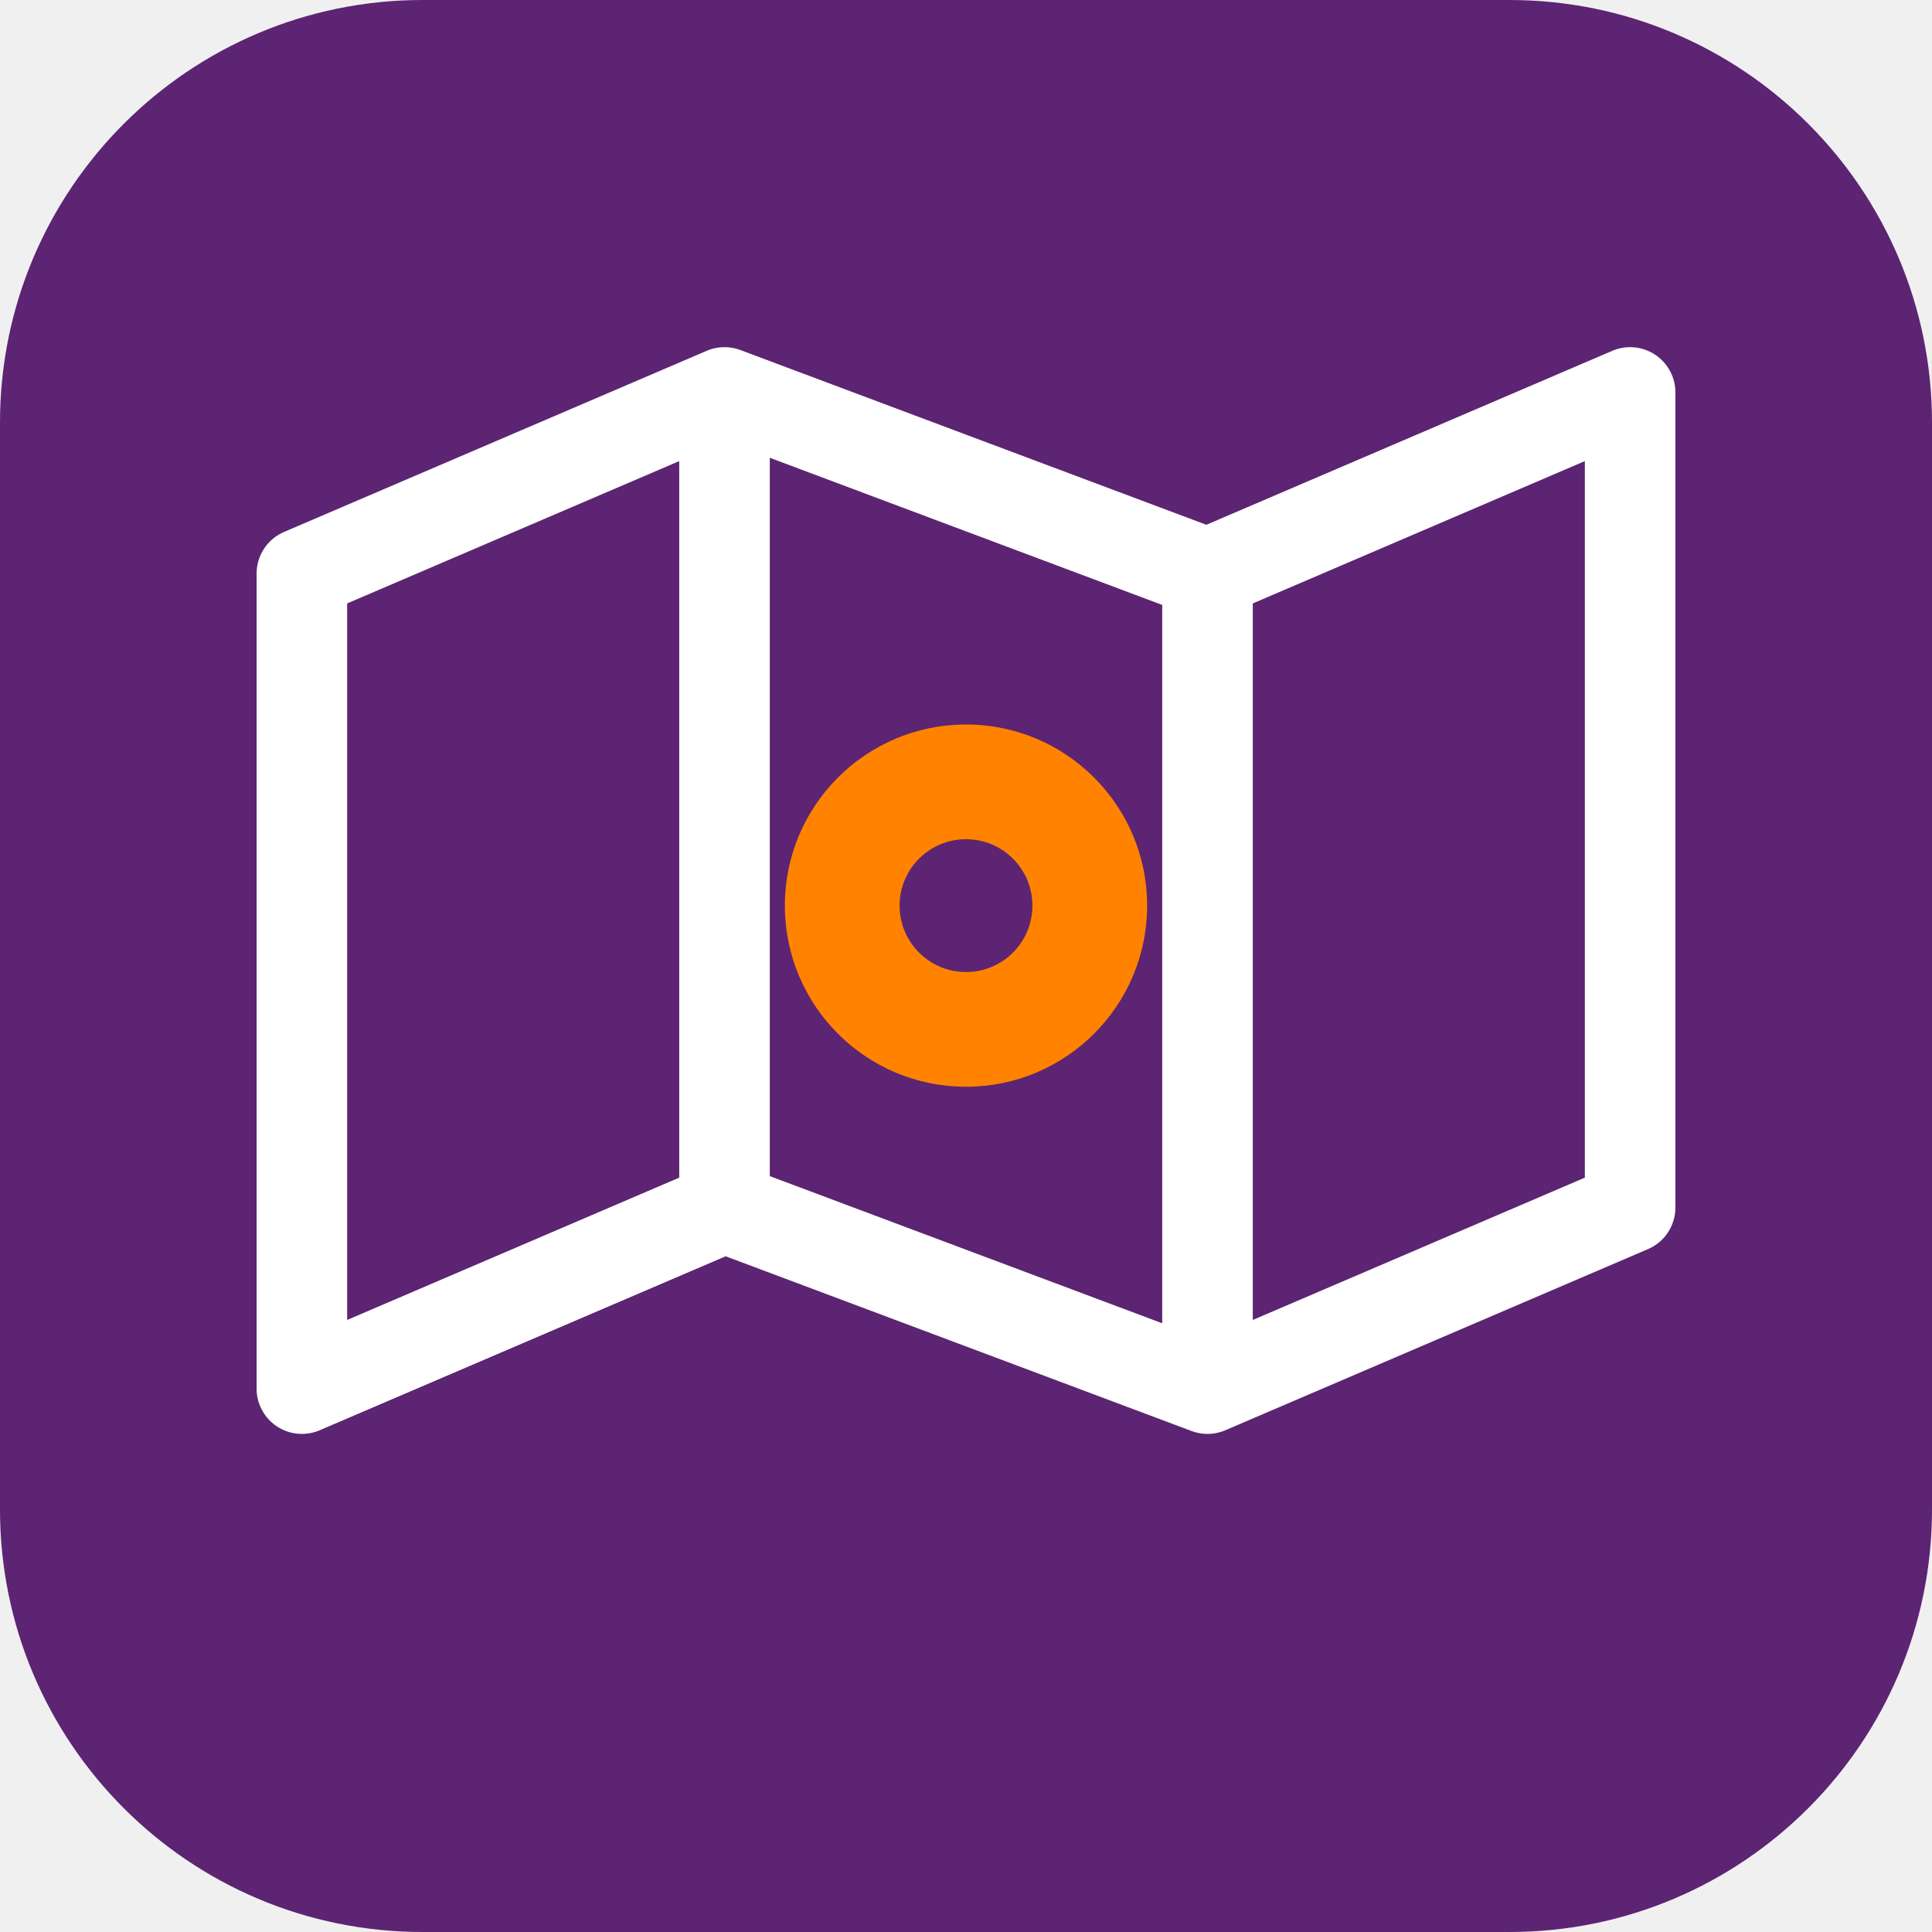
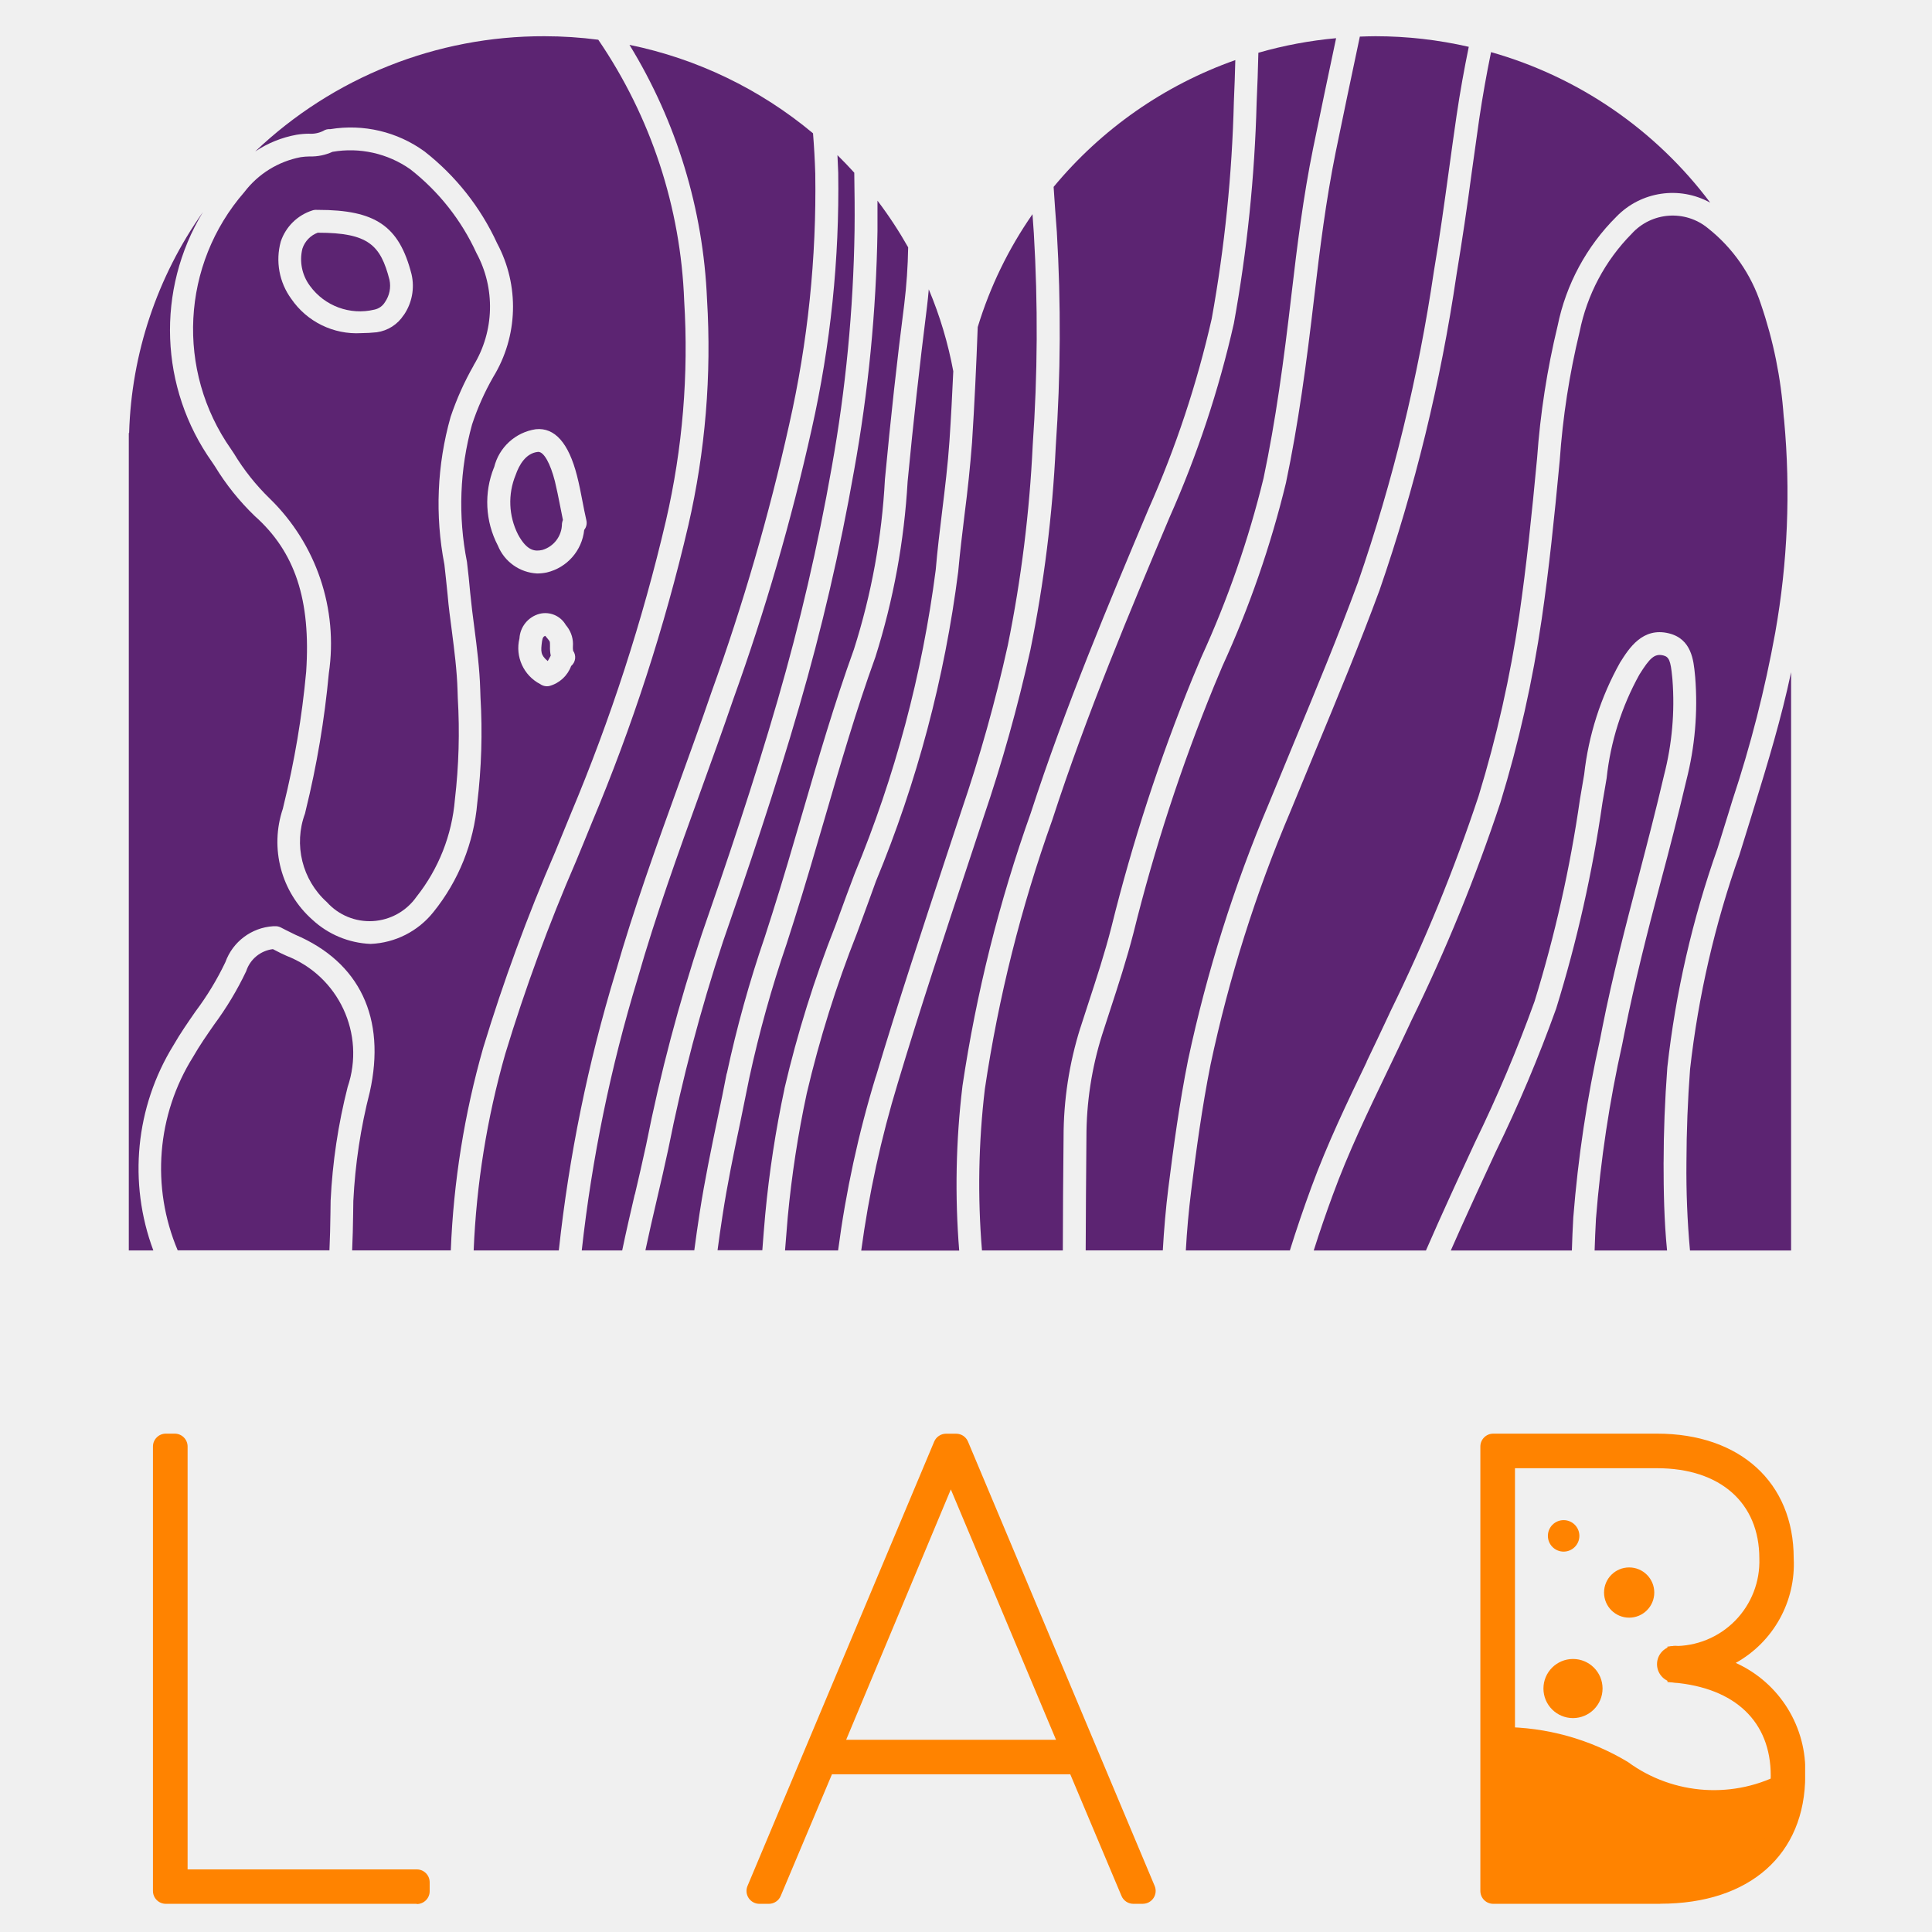
- <svg xmlns="http://www.w3.org/2000/svg" viewBox="0 0 64 64" width="64" height="64" role="img" aria-label="MapaLab">
-   <rect width="64" height="64" rx="14" fill="#5C2472" />
-   <path d="M10 46V19l14-6 16 6 14-6v27l-14 6-16-6-14 6z" fill="none" stroke="#FFFFFF" stroke-width="3" stroke-linejoin="round" />
-   <path d="M24 13v27M40 19v27" stroke="#FFFFFF" stroke-width="3" stroke-linejoin="round" />
-   <circle cx="32" cy="30" r="6" fill="#FF8300" />
-   <circle cx="32" cy="30" r="2.2" fill="#5C2472" />
+ <svg xmlns="http://www.w3.org/2000/svg" width="60" height="60" viewBox="0 0 60 60">
+   <defs>
+     <clipPath id="a">
+       <path fill="none" d="M0 0h52.06v58H0z" data-name="Rectángulo 14463" />
+     </clipPath>
+   </defs>
+   <g clip-path="url(#a)" data-name="Grupo 16658" transform="translate(4 1.125)">
+     <path fill="#5c2472" d="M5.875 6.099a.79.79 0 0 0-.484.5 1.38 1.38 0 0 0 .234 1.153 1.92 1.92 0 0 0 2 .739.5.5 0 0 0 .331-.234.89.89 0 0 0 .14-.691c-.277-1.079-.653-1.463-2.218-1.464" data-name="Trazado 35937" />
+     <path fill="#5c2472" d="M10.708 10.222a3.51 3.51 0 0 0 .087-3.492 7 7 0 0 0-2.055-2.6 3.24 3.24 0 0 0-2.414-.54 1.6 1.6 0 0 1-.712.144 2 2 0 0 0-.277.022A2.88 2.88 0 0 0 3.59 4.838a6.484 6.484 0 0 0-.413 7.989l.089.134a7 7 0 0 0 1.114 1.4 6.29 6.29 0 0 1 1.832 5.425 29 29 0 0 1-.716 4.252l-.023.1a2.525 2.525 0 0 0 .68 2.755 1.78 1.78 0 0 0 2.78-.166 5.6 5.6 0 0 0 1.194-3.02 18 18 0 0 0 .09-3.156l-.008-.242c-.018-.612-.1-1.243-.178-1.852-.048-.37-.1-.741-.13-1.111-.03-.313-.066-.626-.1-.94a9.9 9.9 0 0 1 .193-4.584 9 9 0 0 1 .717-1.6M8.538 8.658a1.19 1.19 0 0 1-.838.536 5 5 0 0 1-.482.027 2.46 2.46 0 0 1-2.173-1.066 2.08 2.08 0 0 1-.326-1.777 1.52 1.52 0 0 1 .979-.967.35.35 0 0 1 .146-.018h.029c1.792 0 2.525.5 2.908 2a1.6 1.6 0 0 1-.244 1.271" data-name="Trazado 35938" />
+     <path fill="#5c2472" d="M13.357 37.686a47 47 0 0 1 1.756-8.6c.57-1.994 1.283-3.965 1.972-5.872.338-.935.688-1.9 1.015-2.856a68 68 0 0 0 2.409-8.3 33 33 0 0 0 .81-7.794q-.02-.636-.07-1.249a12.94 12.94 0 0 0-5.7-2.747 16.44 16.44 0 0 1 2.408 7.9 24.6 24.6 0 0 1-.58 7.021 57.6 57.6 0 0 1-3 9.244c-.161.4-.324.792-.487 1.187a56 56 0 0 0-2.2 5.989 26.2 26.2 0 0 0-.98 6.1h2.644v-.023" data-name="Trazado 35939" />
+     <path fill="#5c2472" d="M15.717 35.968q.183-.773.352-1.55a54 54 0 0 1 1.726-6.531c.749-2.154 1.614-4.7 2.356-7.268a69 69 0 0 0 1.68-7.237 45.6 45.6 0 0 0 .708-7.344c.008-.627 0-1.223-.009-1.8a13 13 0 0 0-.522-.544q.015.271.024.548a34 34 0 0 1-.824 7.958 69 69 0 0 1-2.433 8.384c-.329.961-.68 1.93-1.019 2.868-.685 1.895-1.394 3.854-1.957 5.825a46.5 46.5 0 0 0-1.732 8.431h1.256c.122-.587.257-1.168.39-1.741" data-name="Trazado 35940" />
+     <path fill="#5c2472" d="M18.571 32.219a37 37 0 0 1 1.18-4.245l.236-.737c.327-1.031.635-2.089.933-3.111.488-1.676.993-3.408 1.6-5.087a21 21 0 0 0 .962-5.274c.177-1.888.378-3.718.6-5.439a17 17 0 0 0 .122-1.769 13 13 0 0 0-.953-1.45v.94a46 46 0 0 1-.73 7.457 69 69 0 0 1-1.7 7.312c-.746 2.581-1.616 5.141-2.367 7.3a54 54 0 0 0-1.7 6.446c-.111.523-.233 1.043-.354 1.563s-.244 1.048-.356 1.579h1.518c.051-.381.105-.771.169-1.181.152-.982.356-1.963.553-2.913q.149-.696.284-1.4" data-name="Trazado 35941" />
+     <path fill="#5c2472" d="M47.665 34.976c0-.932.039-1.924.115-2.951a30.4 30.4 0 0 1 1.562-6.81l.335-1.079.125-.407a38 38 0 0 0 1.331-5.215 24.7 24.7 0 0 0 .275-6.585l-.014-.124a13.7 13.7 0 0 0-.706-3.48 4.98 4.98 0 0 0-1.647-2.363 1.72 1.72 0 0 0-2.367.172 6 6 0 0 0-1.618 3.047 24 24 0 0 0-.617 3.994c-.173 1.83-.333 3.365-.558 4.914a38.4 38.4 0 0 1-1.286 5.716 54 54 0 0 1-2.766 6.771l-.06.13q-.34.728-.689 1.45c-.595 1.238-1.211 2.519-1.69 3.831-.2.542-.4 1.121-.591 1.723h3.485q.373-.855.753-1.686l.191-.418q.288-.63.581-1.257a44 44 0 0 0 1.849-4.378 41 41 0 0 0 1.409-6.276l.131-.77a9.2 9.2 0 0 1 1.113-3.472c.279-.445.7-1.109 1.517-.909.706.173.768.841.81 1.283l.008.08a9.8 9.8 0 0 1-.277 3.212 102 102 0 0 1-.8 3.163c-.4 1.514-.8 3.08-1.113 4.641l-.075.378a39 39 0 0 0-.817 5.425q-.027.505-.042.984h2.25c-.093-.937-.108-1.867-.108-2.735" data-name="Trazado 35942" />
+     <path fill="#5c2472" d="M45.763 30.784c.313-1.581.725-3.158 1.123-4.682.269-1.029.546-2.092.79-3.143a9.1 9.1 0 0 0 .263-2.983l-.008-.083c-.047-.5-.1-.618-.273-.662-.276-.068-.423.08-.745.593a8.5 8.5 0 0 0-1.018 3.221l-.131.768a41.5 41.5 0 0 1-1.436 6.384 44 44 0 0 1-1.878 4.451q-.292.625-.578 1.251l-.191.419q-.315.688-.625 1.392h3.76q.014-.499.044-1.024a40 40 0 0 1 .829-5.524Z" data-name="Trazado 35943" />
+     <path fill="#5c2472" d="M38.443 31.844q.346-.719.684-1.442l.06-.13a53 53 0 0 0 2.734-6.681 38 38 0 0 0 1.262-5.611c.222-1.534.382-3.06.553-4.879a25 25 0 0 1 .638-4.11 6.64 6.64 0 0 1 1.83-3.392 2.426 2.426 0 0 1 2.909-.43A12.9 12.9 0 0 0 42.306.494a38 38 0 0 0-.367 2.073q-.12.83-.233 1.66a98 98 0 0 1-.473 3.182 54 54 0 0 1-2.39 9.794c-.618 1.675-1.311 3.347-1.982 4.965q-.393.949-.783 1.9a43 43 0 0 0-2.484 7.872c-.262 1.314-.445 2.656-.6 3.911a27 27 0 0 0-.167 1.858h3.231a41 41 0 0 1 .669-1.967c.492-1.343 1.115-2.64 1.718-3.893" data-name="Trazado 35944" />
+     <path fill="#5c2472" d="M20.36 32.69a36 36 0 0 1 1.584-5.067l.347-.946.253-.674a37 37 0 0 0 2.516-9.431c.051-.61.127-1.229.2-1.827.087-.712.177-1.448.226-2.168s.086-1.446.119-2.172a12.4 12.4 0 0 0-.761-2.544c-.017.184-.033.368-.057.552a183 183 0 0 0-.6 5.416 22.3 22.3 0 0 1-1 5.448c-.6 1.657-1.1 3.379-1.584 5.045-.3 1.027-.609 2.088-.938 3.127l-.236.739a37 37 0 0 0-1.159 4.164q-.14.705-.285 1.4c-.2.941-.4 1.913-.547 2.877-.058.372-.108.726-.154 1.073h1.391q.039-.536.089-1.1a34 34 0 0 1 .6-3.921" data-name="Trazado 35945" />
+     <path fill="#5c2472" d="M29.55 30.802q.12-.375.243-.75c.255-.779.519-1.585.723-2.386a56 56 0 0 1 2.524-7.741l.268-.639a31 31 0 0 0 1.932-5.558c.379-1.8.624-3.606.874-5.757.169-1.45.36-2.992.668-4.5.232-1.138.472-2.274.712-3.41a13 13 0 0 0-2.414.452 67 67 0 0 1-.054 1.549 45 45 0 0 1-.707 6.856 32.4 32.4 0 0 1-2 6.029c-1.209 2.869-2.579 6.121-3.64 9.393a44 44 0 0 0-2.093 8.352 25 25 0 0 0-.09 5.016h2.511c0-1.113.012-2.275.023-3.514a11.3 11.3 0 0 1 .519-3.393" data-name="Trazado 35946" />
+     <path fill="#5c2472" d="M25.889 32.608a45 45 0 0 1 2.123-8.485c1.07-3.3 2.447-6.568 3.661-9.45a32 32 0 0 0 1.958-5.9 44 44 0 0 0 .688-6.744q.029-.642.045-1.288a12.9 12.9 0 0 0-5.643 3.938q.046.71.1 1.4a52 52 0 0 1-.034 6.667 41.6 41.6 0 0 1-.788 6.317 49 49 0 0 1-1.463 5.22l-.455 1.375c-.743 2.241-1.511 4.559-2.2 6.856a33 33 0 0 0-1.135 5.2h3.043a25.5 25.5 0 0 1 .1-5.1" data-name="Trazado 35947" />
+     <path fill="#5c2472" d="M1.387 31.336c.211-.367.452-.714.685-1.05A9 9 0 0 0 3 28.754a1.69 1.69 0 0 1 1.483-1.114h.046a.36.36 0 0 1 .188.036l.155.08q.15.077.3.148c2 .853 2.823 2.587 2.313 4.882a17 17 0 0 0-.512 3.385l-.006.412q-.006.557-.031 1.124H10a26.8 26.8 0 0 1 1.007-6.294 57 57 0 0 1 2.228-6.065q.244-.591.485-1.184a57 57 0 0 0 2.964-9.131 23.8 23.8 0 0 0 .564-6.818A15.4 15.4 0 0 0 14.58.109 13 13 0 0 0 12.906 0a12.97 12.97 0 0 0-8.98 3.579 3.4 3.4 0 0 1 1.283-.519 2.5 2.5 0 0 1 .381-.033.86.86 0 0 0 .446-.085.35.35 0 0 1 .223-.056 3.9 3.9 0 0 1 2.919.688 7.7 7.7 0 0 1 2.261 2.858 4.18 4.18 0 0 1-.123 4.154 8 8 0 0 0-.656 1.473 9.24 9.24 0 0 0-.158 4.266c.037.319.074.637.1.955.035.362.081.724.129 1.087.081.627.164 1.275.183 1.922l.008.242a18.4 18.4 0 0 1-.1 3.282A6.24 6.24 0 0 1 9.46 27.2a2.63 2.63 0 0 1-1.95.989 2.83 2.83 0 0 1-1.81-.752 3.23 3.23 0 0 1-.915-3.449l.023-.1a28 28 0 0 0 .7-4.147c.15-2.234-.343-3.728-1.6-4.844a7.7 7.7 0 0 1-1.232-1.538l-.089-.133A7.08 7.08 0 0 1 2.3 5.464a12.5 12.5 0 0 0-2.29 6.857H0v25.388h.762a7.29 7.29 0 0 1 .625-6.373m12.351-11.78a1 1 0 0 1-.679.624.36.36 0 0 1-.281-.059 1.26 1.26 0 0 1-.646-1.419.84.84 0 0 1 .622-.764.735.735 0 0 1 .817.346l.042.053a.9.9 0 0 1 .179.616.6.6 0 0 0 .007.132.353.353 0 0 1-.06.472m-2.394-6.167a1.57 1.57 0 0 1 1.293-1.185c.589-.062 1.022.428 1.281 1.443.068.263.119.528.168.784.039.2.077.4.123.6a.35.35 0 0 1-.067.3 1.52 1.52 0 0 1-1.16 1.321 1.5 1.5 0 0 1-.3.032 1.39 1.39 0 0 1-1.221-.866 2.9 2.9 0 0 1-.121-2.426" data-name="Trazado 35948" />
+     <path fill="#5c2472" d="M12.838 15.956a.85.85 0 0 0 .614-.816.4.4 0 0 1 .03-.117c-.032-.152-.062-.3-.091-.458-.05-.257-.1-.5-.158-.743-.142-.558-.343-.913-.513-.913h-.012c-.38.038-.587.409-.693.714a2.22 2.22 0 0 0 .074 1.854c.286.526.537.523.75.478" data-name="Trazado 35949" />
+     <path fill="#5c2472" d="M6.268 36.16a17.8 17.8 0 0 1 .528-3.526 3.25 3.25 0 0 0-1.9-4.076 5 5 0 0 1-.353-.172l-.068-.035a1 1 0 0 0-.83.687 10 10 0 0 1-.992 1.653c-.235.338-.457.657-.653 1a6.53 6.53 0 0 0-.481 6.015h4.712q.025-.57.031-1.134Z" data-name="Trazado 35950" />
+     <path fill="#5c2472" d="m13.065 18.785-.048-.063c-.025-.031-.06-.075-.084-.1-.047.016-.081.043-.1.169-.042.319-.047.425.177.614a2 2 0 0 0 .094-.17 1.2 1.2 0 0 1-.023-.29c0-.094 0-.141-.018-.161" data-name="Trazado 35951" />
+     <path fill="#5c2472" d="M23.201 32.31c.69-2.307 1.459-4.63 2.2-6.876l.455-1.375a48 48 0 0 0 1.443-5.146 41 41 0 0 0 .773-6.211 51 51 0 0 0 .035-6.575l-.042-.6a12.5 12.5 0 0 0-1.701 3.506c-.044 1.192-.1 2.4-.177 3.591a43 43 0 0 1-.229 2.205c-.072.592-.146 1.2-.2 1.8a37.5 37.5 0 0 1-2.555 9.614l-.244.673q-.173.475-.348.949a35.5 35.5 0 0 0-1.557 4.968 33 33 0 0 0-.59 3.84q-.046.531-.084 1.035h1.648a33.3 33.3 0 0 1 1.171-5.4" data-name="Trazado 35952" />
+     <path fill="#5c2472" d="M32.285 35.762c.159-1.268.343-2.626.61-3.962a44 44 0 0 1 2.523-8q.39-.954.784-1.9c.668-1.611 1.359-3.277 1.971-4.939a53.4 53.4 0 0 0 2.358-9.663c.179-1.047.326-2.121.469-3.158q.113-.834.234-1.667c.107-.73.238-1.452.38-2.144A13 13 0 0 0 38.718 0q-.245.002-.487.012l-.039.186c-.24 1.136-.481 2.273-.713 3.411-.3 1.484-.491 3.008-.659 4.443-.253 2.171-.5 3.992-.884 5.821a31.5 31.5 0 0 1-1.972 5.687l-.267.637a55.4 55.4 0 0 0-2.494 7.645c-.211.823-.478 1.64-.736 2.43l-.242.745a10.6 10.6 0 0 0-.485 3.183c-.011 1.236-.019 2.4-.023 3.507h2.395c.037-.65.092-1.3.173-1.947" data-name="Trazado 35953" />
+     <path fill="#5c2472" d="M51.624 19.751c-.3 1.424-.726 2.823-1.144 4.184l-.125.406q-.166.542-.336 1.083a30 30 0 0 0-1.532 6.651 40 40 0 0 0-.113 2.9 27 27 0 0 0 .11 2.735h3.14Z" data-name="Trazado 35954" />
+     <path fill="#ff8300" d="M8.94 57.13H1.623V43.798a.2.2 0 0 0-.2-.2h-.274a.2.2 0 0 0-.2.2v13.806a.2.2 0 0 0 .2.2h7.79a.2.2 0 0 0 .2-.2v-.276a.2.2 0 0 0-.2-.2" data-name="Trazado 35955" />
+     <path fill="#ff8300" d="M8.94 58H1.15a.4.4 0 0 1-.4-.4V43.798a.4.4 0 0 1 .4-.4h.276a.4.4 0 0 1 .4.4v13.133h7.118a.4.4 0 0 1 .4.4v.276a.4.4 0 0 1-.4.4m-7.515-14.2H1.15v13.8h7.789v-.274H1.425Z" data-name="Trazado 35956" />
+     <path fill="#ff8300" d="m31.679 57.526-5.8-13.806a.2.2 0 0 0-.182-.121h-.316a.2.2 0 0 0-.182.121l-5.8 13.806a.2.2 0 0 0 .182.275h.3a.2.2 0 0 0 .182-.121l1.643-3.9h7.665l1.643 3.9a.2.2 0 0 0 .182.121h.3a.2.2 0 0 0 .183-.275m-9.7-4.421 3.549-8.49 3.568 8.49Z" data-name="Trazado 35957" />
+     <path fill="#ff8300" d="M31.496 58h-.3a.4.4 0 0 1-.366-.243l-1.592-3.78h-7.401l-1.592 3.78a.4.4 0 0 1-.366.243h-.3a.4.4 0 0 1-.366-.551l5.8-13.806a.4.4 0 0 1 .366-.243h.316a.4.4 0 0 1 .366.243l5.8 13.806a.4.4 0 0 1-.366.55m-5.8-14.2h-.313l-5.8 13.805h.295l1.693-4.024h7.934l1.694 4.024h.293Zm3.7 9.507h-7.712l3.847-9.2Zm-7.117-.4h6.518l-3.267-7.776Z" data-name="Trazado 35958" />
+     <path fill="#ff8300" d="M42.638 52.705a7.45 7.45 0 0 1 3.8 1.049 4.76 4.76 0 0 0 5.08.316 3.56 3.56 0 0 1-2.242 3.111 17.3 17.3 0 0 1-2.813.147c-1.678-.029-3.807 0-3.807 0Z" data-name="Trazado 35959" />
+     <path fill="#ff8300" d="M46.856 57.53h-.4c-1.656-.029-3.78 0-3.8 0h-.2l-.014-5.02h.2a7.6 7.6 0 0 1 3.911 1.083 4.52 4.52 0 0 0 4.862.312l.318-.2-.014.374a3.79 3.79 0 0 1-2.374 3.291 16 16 0 0 1-2.481.162m-2.127-.414c.565 0 1.174 0 1.732.013a17 17 0 0 0 2.778-.144 3.2 3.2 0 0 0 2.033-2.57 5.01 5.01 0 0 1-4.952-.5 7.1 7.1 0 0 0-3.484-1.01l.012 4.218c.338 0 1.063-.01 1.881-.01" data-name="Trazado 35960" />
+     <path fill="#ff8300" d="M45.57 51.314a.719.719 0 1 1-.719-.719.72.72 0 0 1 .719.719" data-name="Trazado 35961" />
+     <path fill="#ff8300" d="M44.851 52.232a.918.918 0 1 1 .918-.918.92.92 0 0 1-.918.918m0-1.438a.52.52 0 1 0 .52.52.52.52 0 0 0-.52-.52" data-name="Trazado 35962" />
+     <path fill="#ff8300" d="M47.176 48.334a.581.581 0 1 1-.581-.581.58.58 0 0 1 .581.581" data-name="Trazado 35963" />
+     <path fill="#ff8300" d="M46.595 49.113a.78.78 0 1 1 .78-.78.78.78 0 0 1-.78.78m0-1.162a.382.382 0 1 0 .382.382.383.383 0 0 0-.382-.382" data-name="Trazado 35964" />
+     <path fill="#ff8300" d="M44.851 46.572a.29.29 0 1 1-.29-.29.29.29 0 0 1 .29.29" data-name="Trazado 35965" />
+     <path fill="#ff8300" d="M44.56 47.062a.489.489 0 1 1 .489-.489.49.49 0 0 1-.489.489m0-.581a.09.09 0 0 0-.092.092c0 .1.183.1.183 0a.09.09 0 0 0-.092-.092" data-name="Trazado 35966" />
+     <path fill="#ff8300" d="M48.4 50.559a.371.371 0 1 1-.371-.371.37.37 0 0 1 .371.371" data-name="Trazado 35967" />
+     <path fill="#ff8300" d="M48.03 51.128a.57.57 0 1 1 .57-.569.57.57 0 0 1-.57.569m0-.741a.172.172 0 1 0 .172.172.17.17 0 0 0-.172-.172" data-name="Trazado 35968" />
+     <path fill="#ff8300" d="M49.414 50.536a3.33 3.33 0 0 0 2.094-3.267c0-2.229-1.587-3.669-4.044-3.669h-5.088a.2.2 0 0 0-.2.2v13.806a.2.2 0 0 0 .2.2h5.187c2.652 0 4.3-1.451 4.3-3.787a3.474 3.474 0 0 0-2.449-3.478m-1.852 6.593h-4.713V44.272h4.614c2.08 0 3.372 1.148 3.372 3a2.82 2.82 0 0 1-2.853 2.92v.735c2.019.173 3.208 1.3 3.208 3.09 0 1.951-1.357 3.115-3.628 3.115" data-name="Trazado 35969" />
+     <path fill="#ff8300" d="M47.561 58h-5.187a.4.4 0 0 1-.4-.4V43.798a.4.4 0 0 1 .4-.4h5.088c2.577 0 4.243 1.518 4.243 3.868a3.51 3.51 0 0 1-1.8 3.252 3.67 3.67 0 0 1 2.158 3.493c0 2.459-1.724 3.986-4.5 3.986m-5.187-14.2v13.8h5.186c2.53 0 4.1-1.375 4.1-3.588a3.276 3.276 0 0 0-2.315-3.29l-.491-.172.48-.2a3.13 3.13 0 0 0 1.971-3.084c0-2.108-1.509-3.47-3.845-3.47Zm5.187 13.53h-4.912V44.073h4.813c2.2 0 3.571 1.225 3.571 3.2a3 3 0 0 1-2.854 3.1v.379c2.014.235 3.209 1.447 3.209 3.269 0 2.075-1.431 3.314-3.827 3.314m-4.514-.4h4.514c2.147 0 3.429-1.09 3.429-2.916 0-1.673-1.1-2.727-3.026-2.891l-.182-.016v-1.1l.179-.018a2.63 2.63 0 0 0 2.675-2.722c0-1.726-1.216-2.8-3.173-2.8h-4.416Z" data-name="Trazado 35970" />
+   </g>
+   <path fill="none" d="M0 0h60v60H0z" data-name="Rectángulo 14464" />
</svg>
